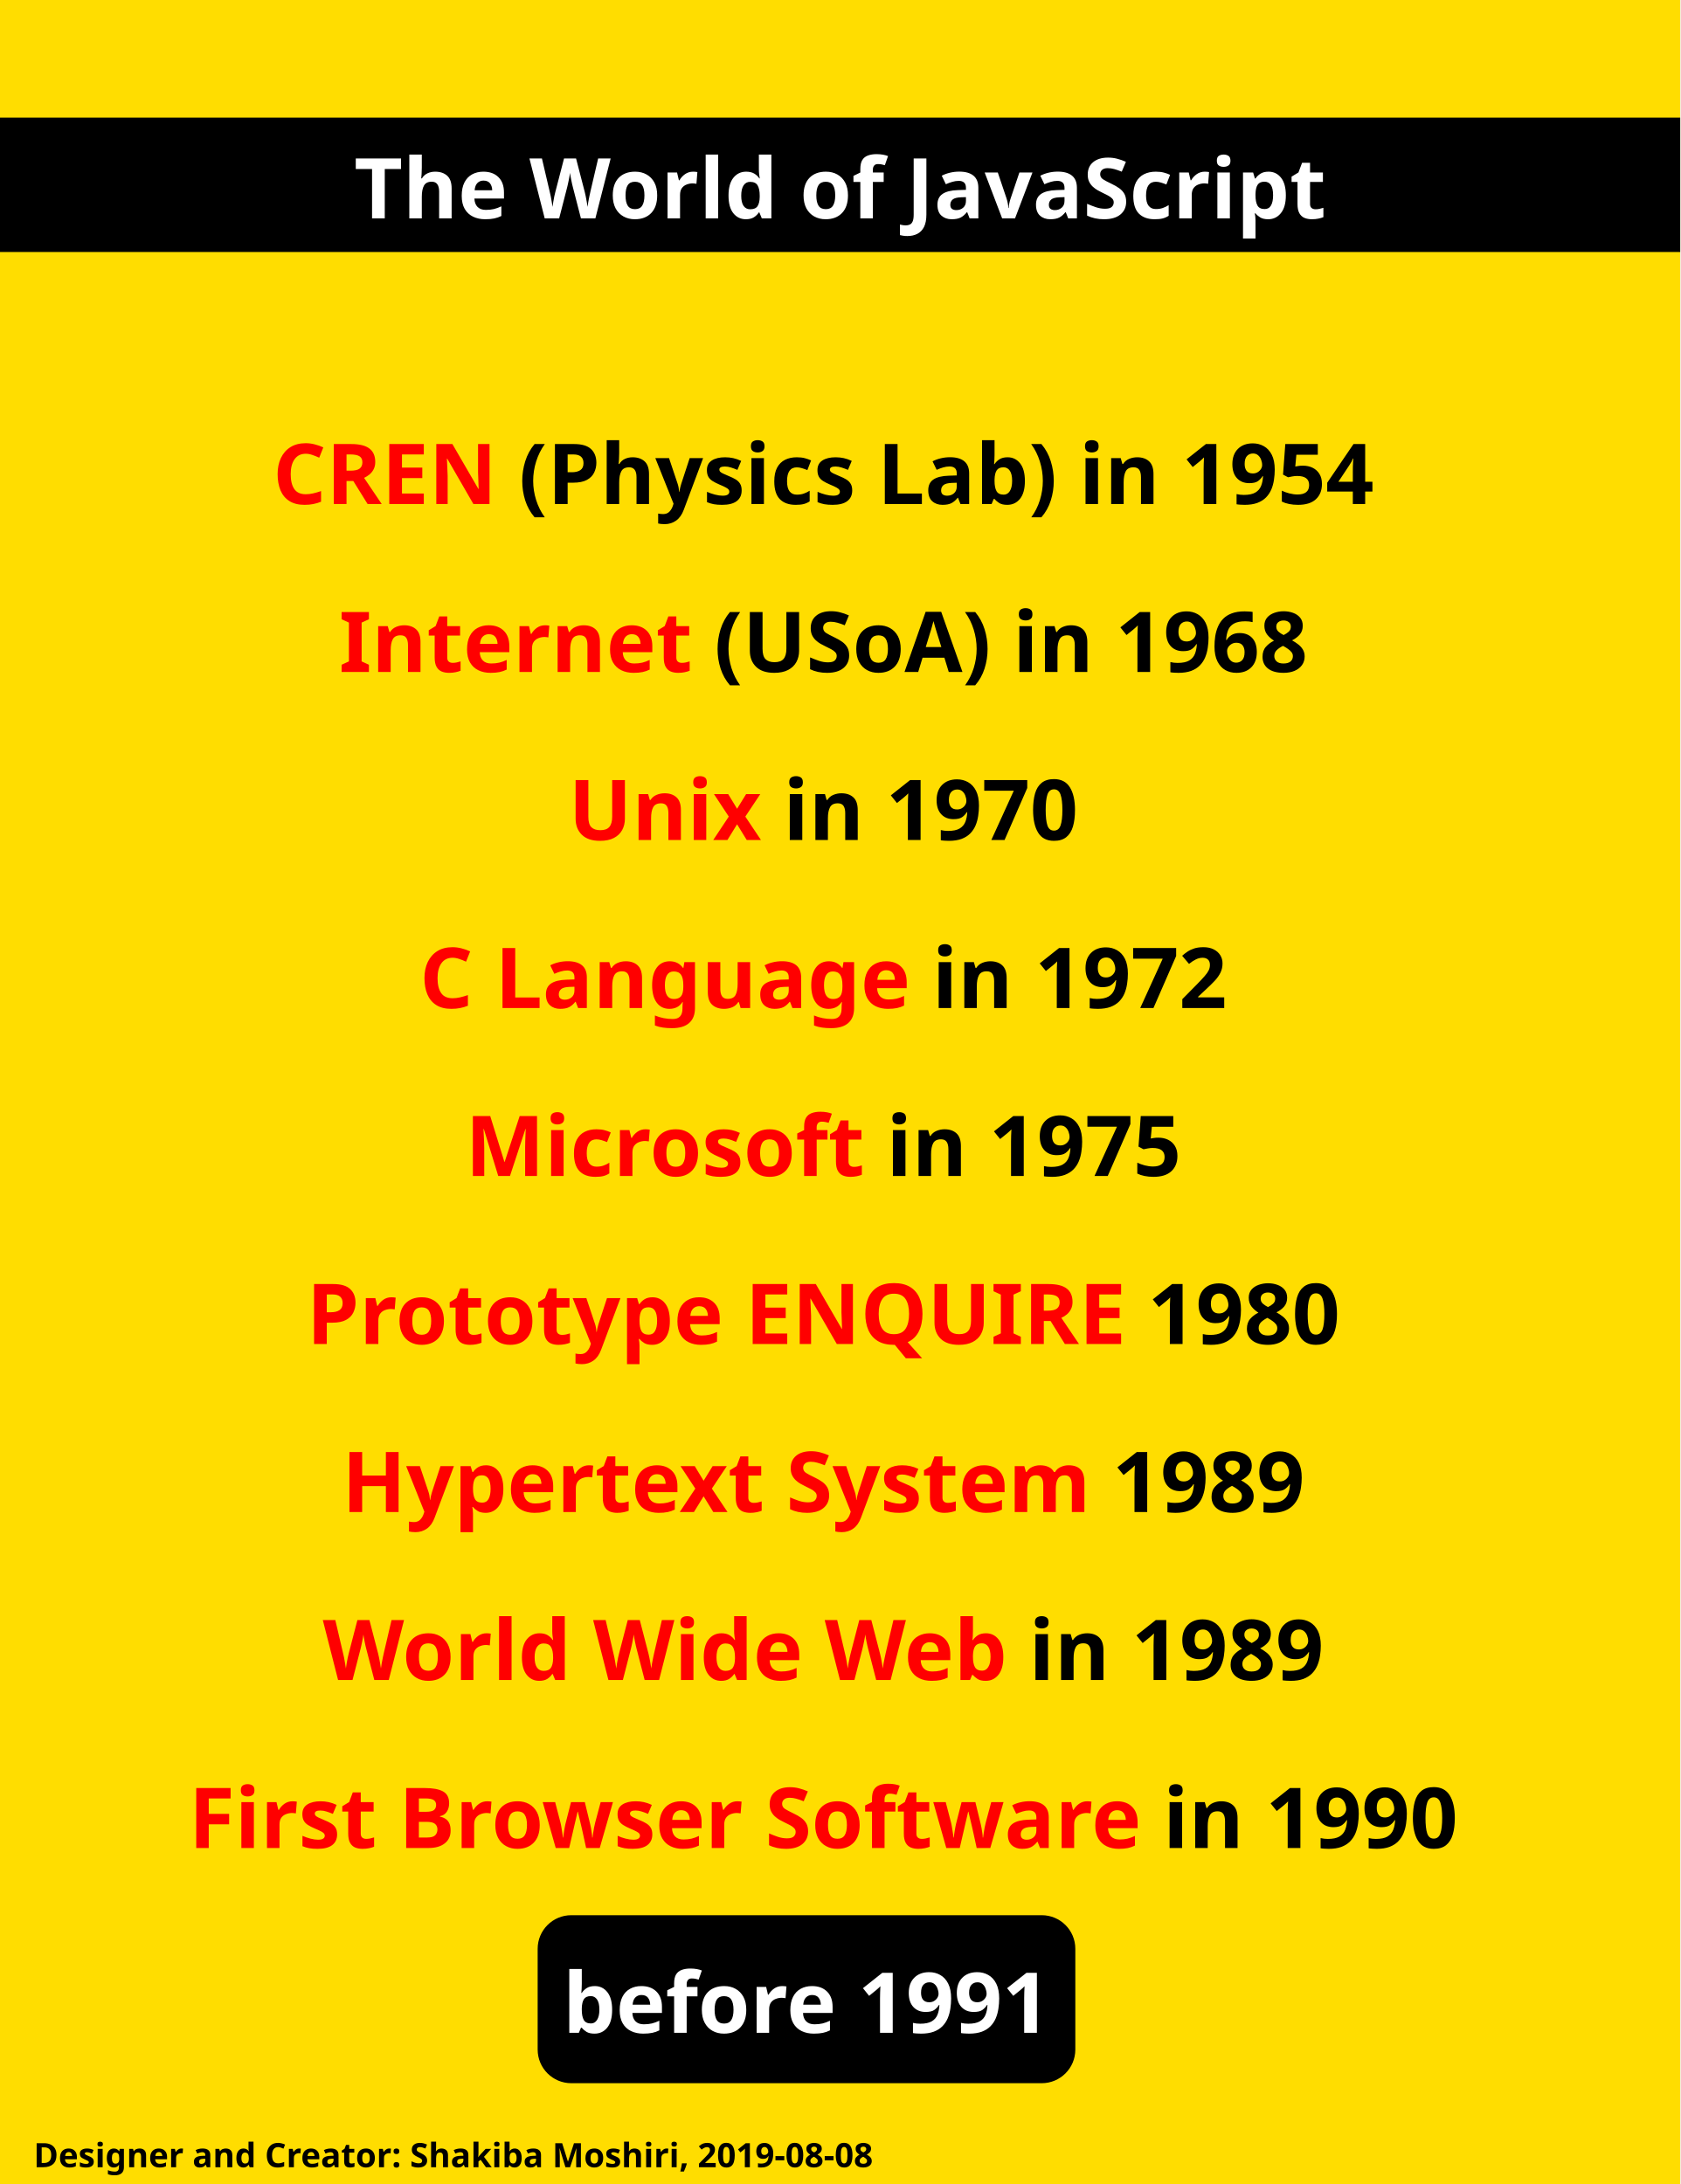
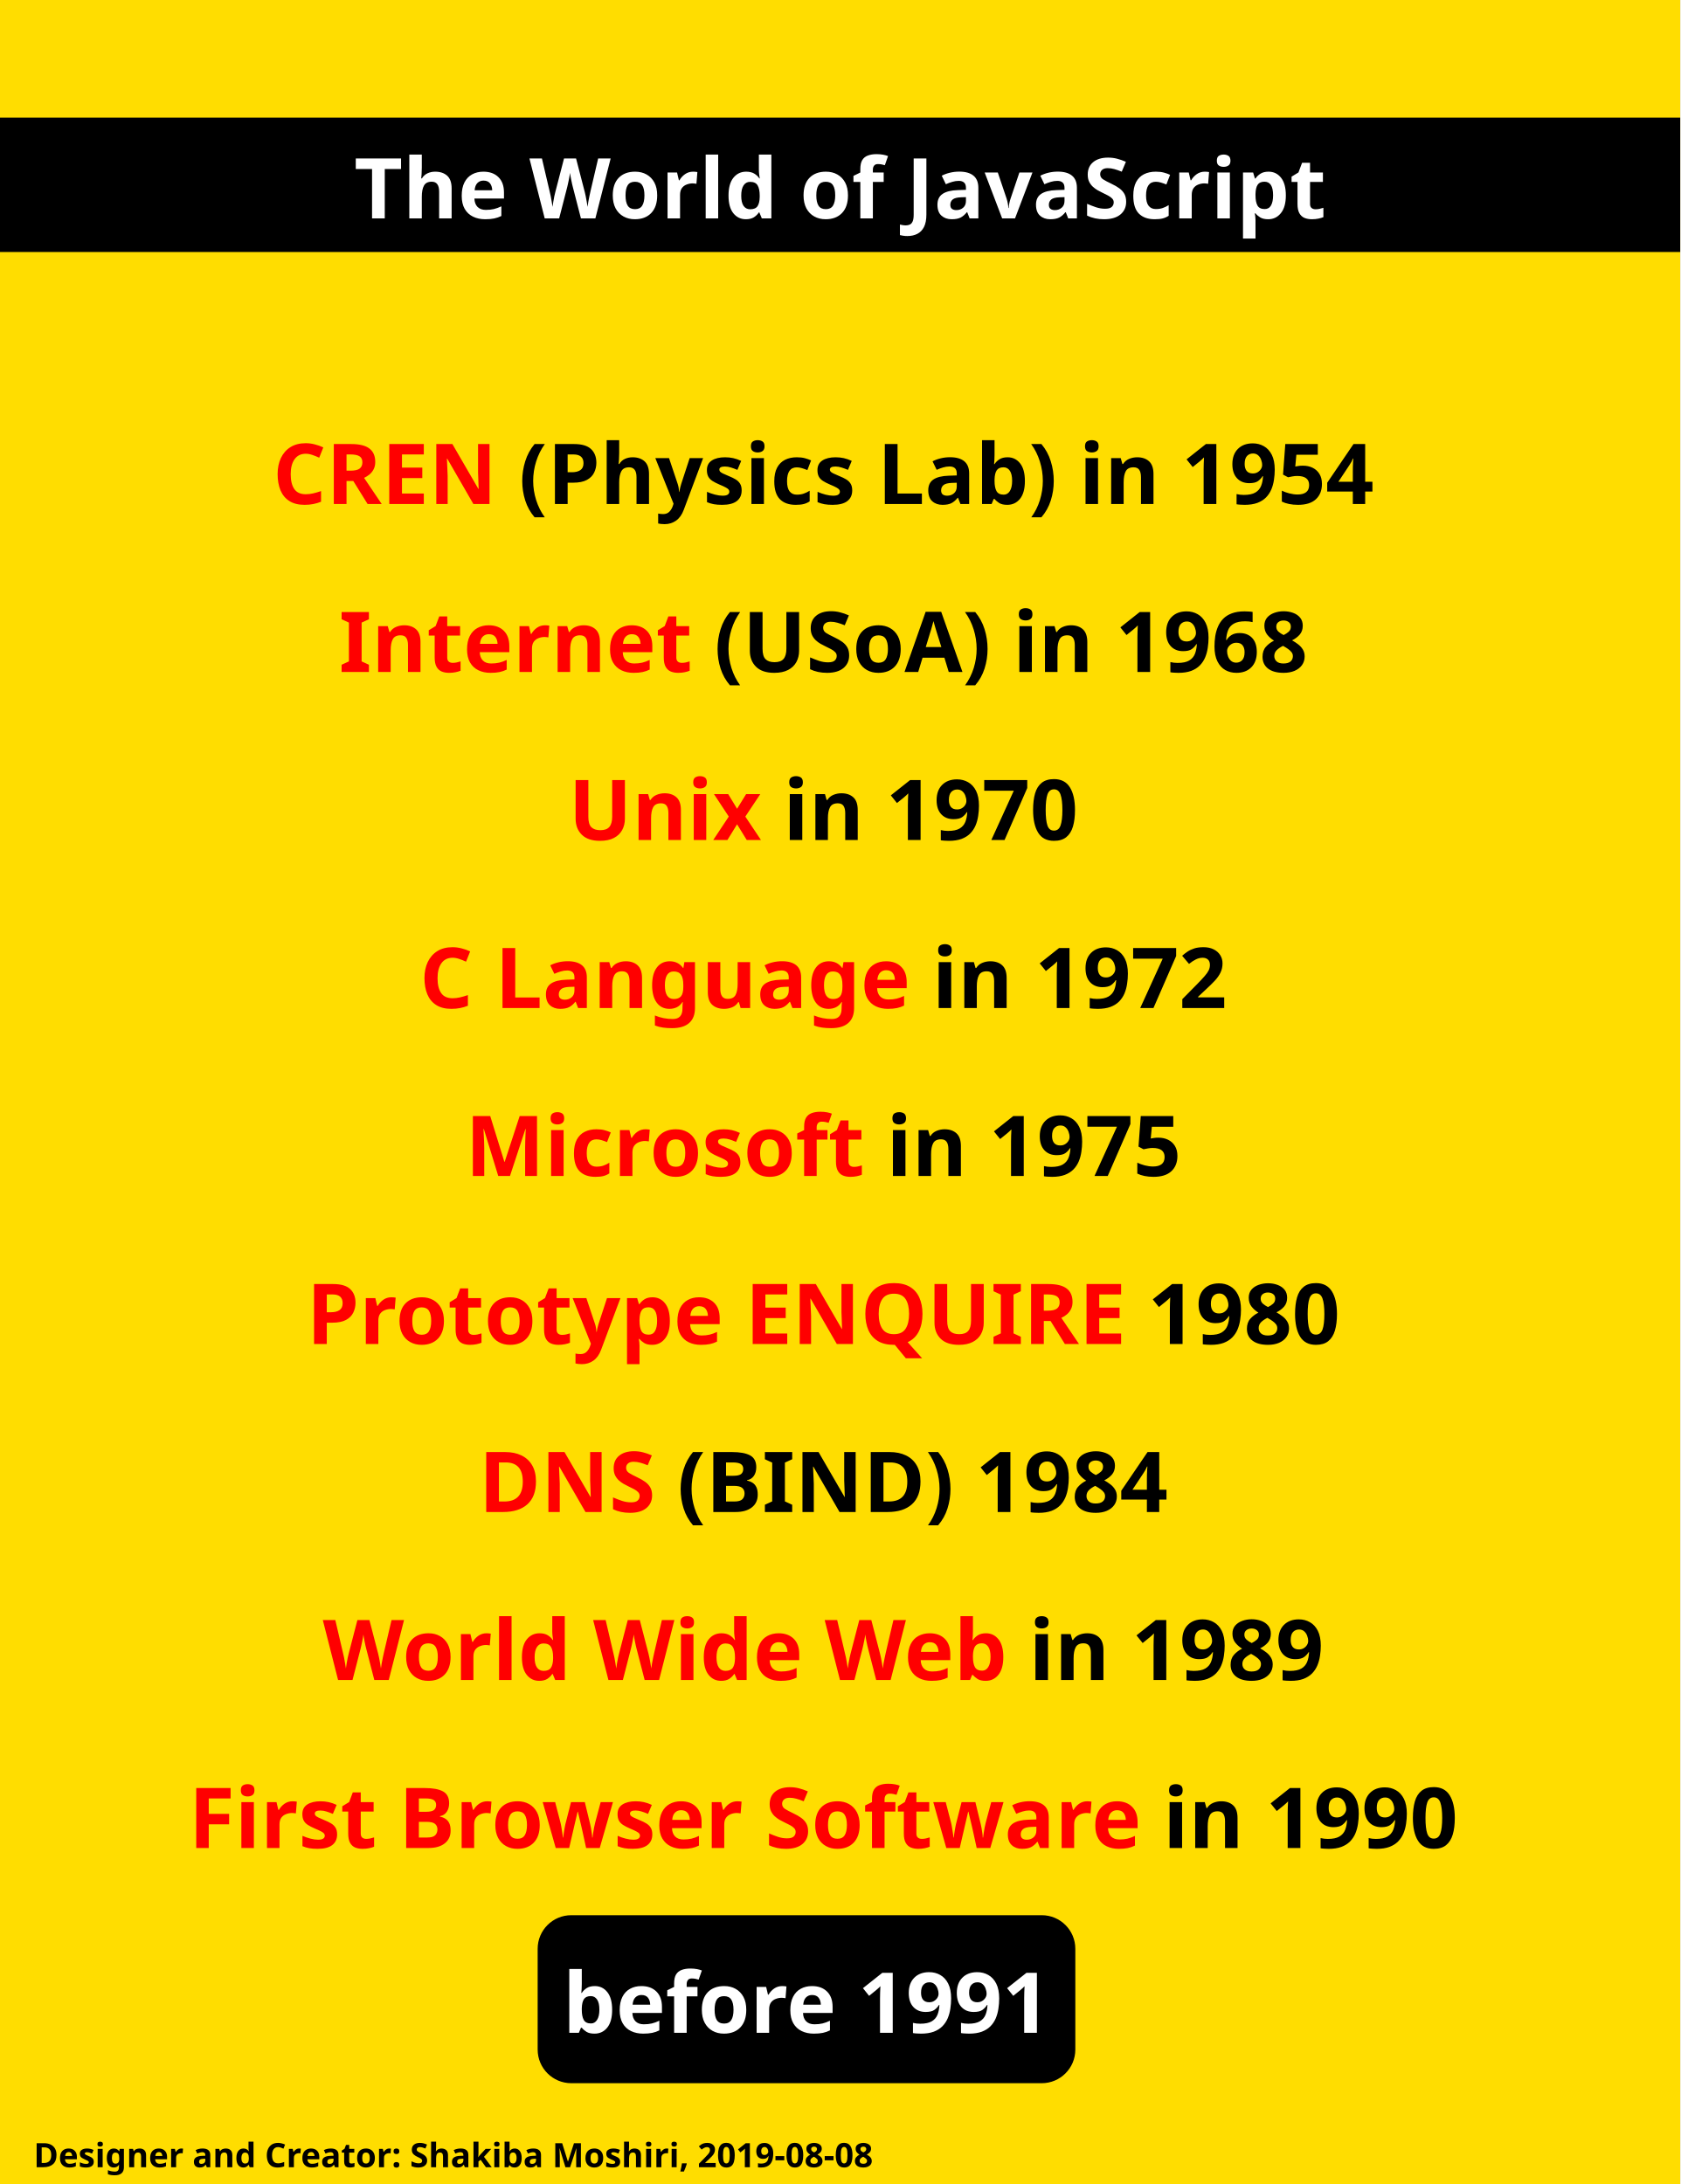
<svg xmlns="http://www.w3.org/2000/svg" viewBox="0 0 500 650" width="500" height="650" font-family="Montserrat">
  <rect x="0" y="0" width="500" height="650" fill="#fd0" />
  <g class="title">
    <rect x="0" y="35" width="500" height="40" fill="#000" />
    <text x="250" y="65" font-size="25" text-anchor="middle" fill="#fff" style="font-weight: bold">The World of JavaScript</text>
  </g>
  <g transform="translate(0,150)" font-weight="bold" font-size="25" fill="#000" text-anchor="middle">
    <text x="245" y="0">
      <tspan fill="#f00">CREN</tspan> (Physics Lab) in 1954</text>
    <text x="245" y="50">
      <tspan fill="#f00">Internet</tspan> (USoA) in 1968</text>
    <text x="245" y="100">
      <tspan fill="#f00">Unix</tspan> in 1970</text>
    <text x="245" y="150">
      <tspan fill="#f00">C Language</tspan> in 1972</text>
    <text x="245" y="200">
      <tspan fill="#f00">Microsoft</tspan> in 1975</text>
    <text x="245" y="250">
      <tspan fill="#f00">Prototype ENQUIRE</tspan> 1980</text>
    <text x="245" y="300">
-       <tspan fill="#f00">Hypertext System</tspan> 1989</text>
+       <tspan fill="#f00">DNS</tspan> (BIND) 1984</text>
    <text x="245" y="350">
      <tspan fill="#f00">World Wide Web</tspan> in 1989</text>
    <text x="245" y="400">
      <tspan fill="#f00">First Browser Software</tspan> in 1990</text>
  </g>
  <g transform="translate(160,490)" font-weight="bold" font-size="30" fill="#000" text-anchor="middle">
    <rect x="0" y="80" width="160" rx="10" height="50" fill="#00" />
    <text x="80" y="115" font-size="25" text-anchor="middle" fill="#fff" style="font-weight: bold">before 1991</text>
  </g>
  <defs>
    <marker id="arrowhead" markerWidth="10" markerHeight="7" refX="0" refY="3.5" orient="auto">
      <polygon fill="#fe0" points="0 0, 5 3.5, 0 7" />
    </marker>
    <marker id="diamond" markerWidth="12" markerHeight="12" refX="6" refY="6">
      <circle fill="#fe0" cx="6" cy="6" r="2" stroke="context-stroke" stroke-width="2" />
    </marker>
  </defs>
  <text x="10" y="645" font-size="10" fill="#000" font-weight="bold">Designer and Creator: Shakiba Moshiri, 2019-08-08</text>
</svg>
